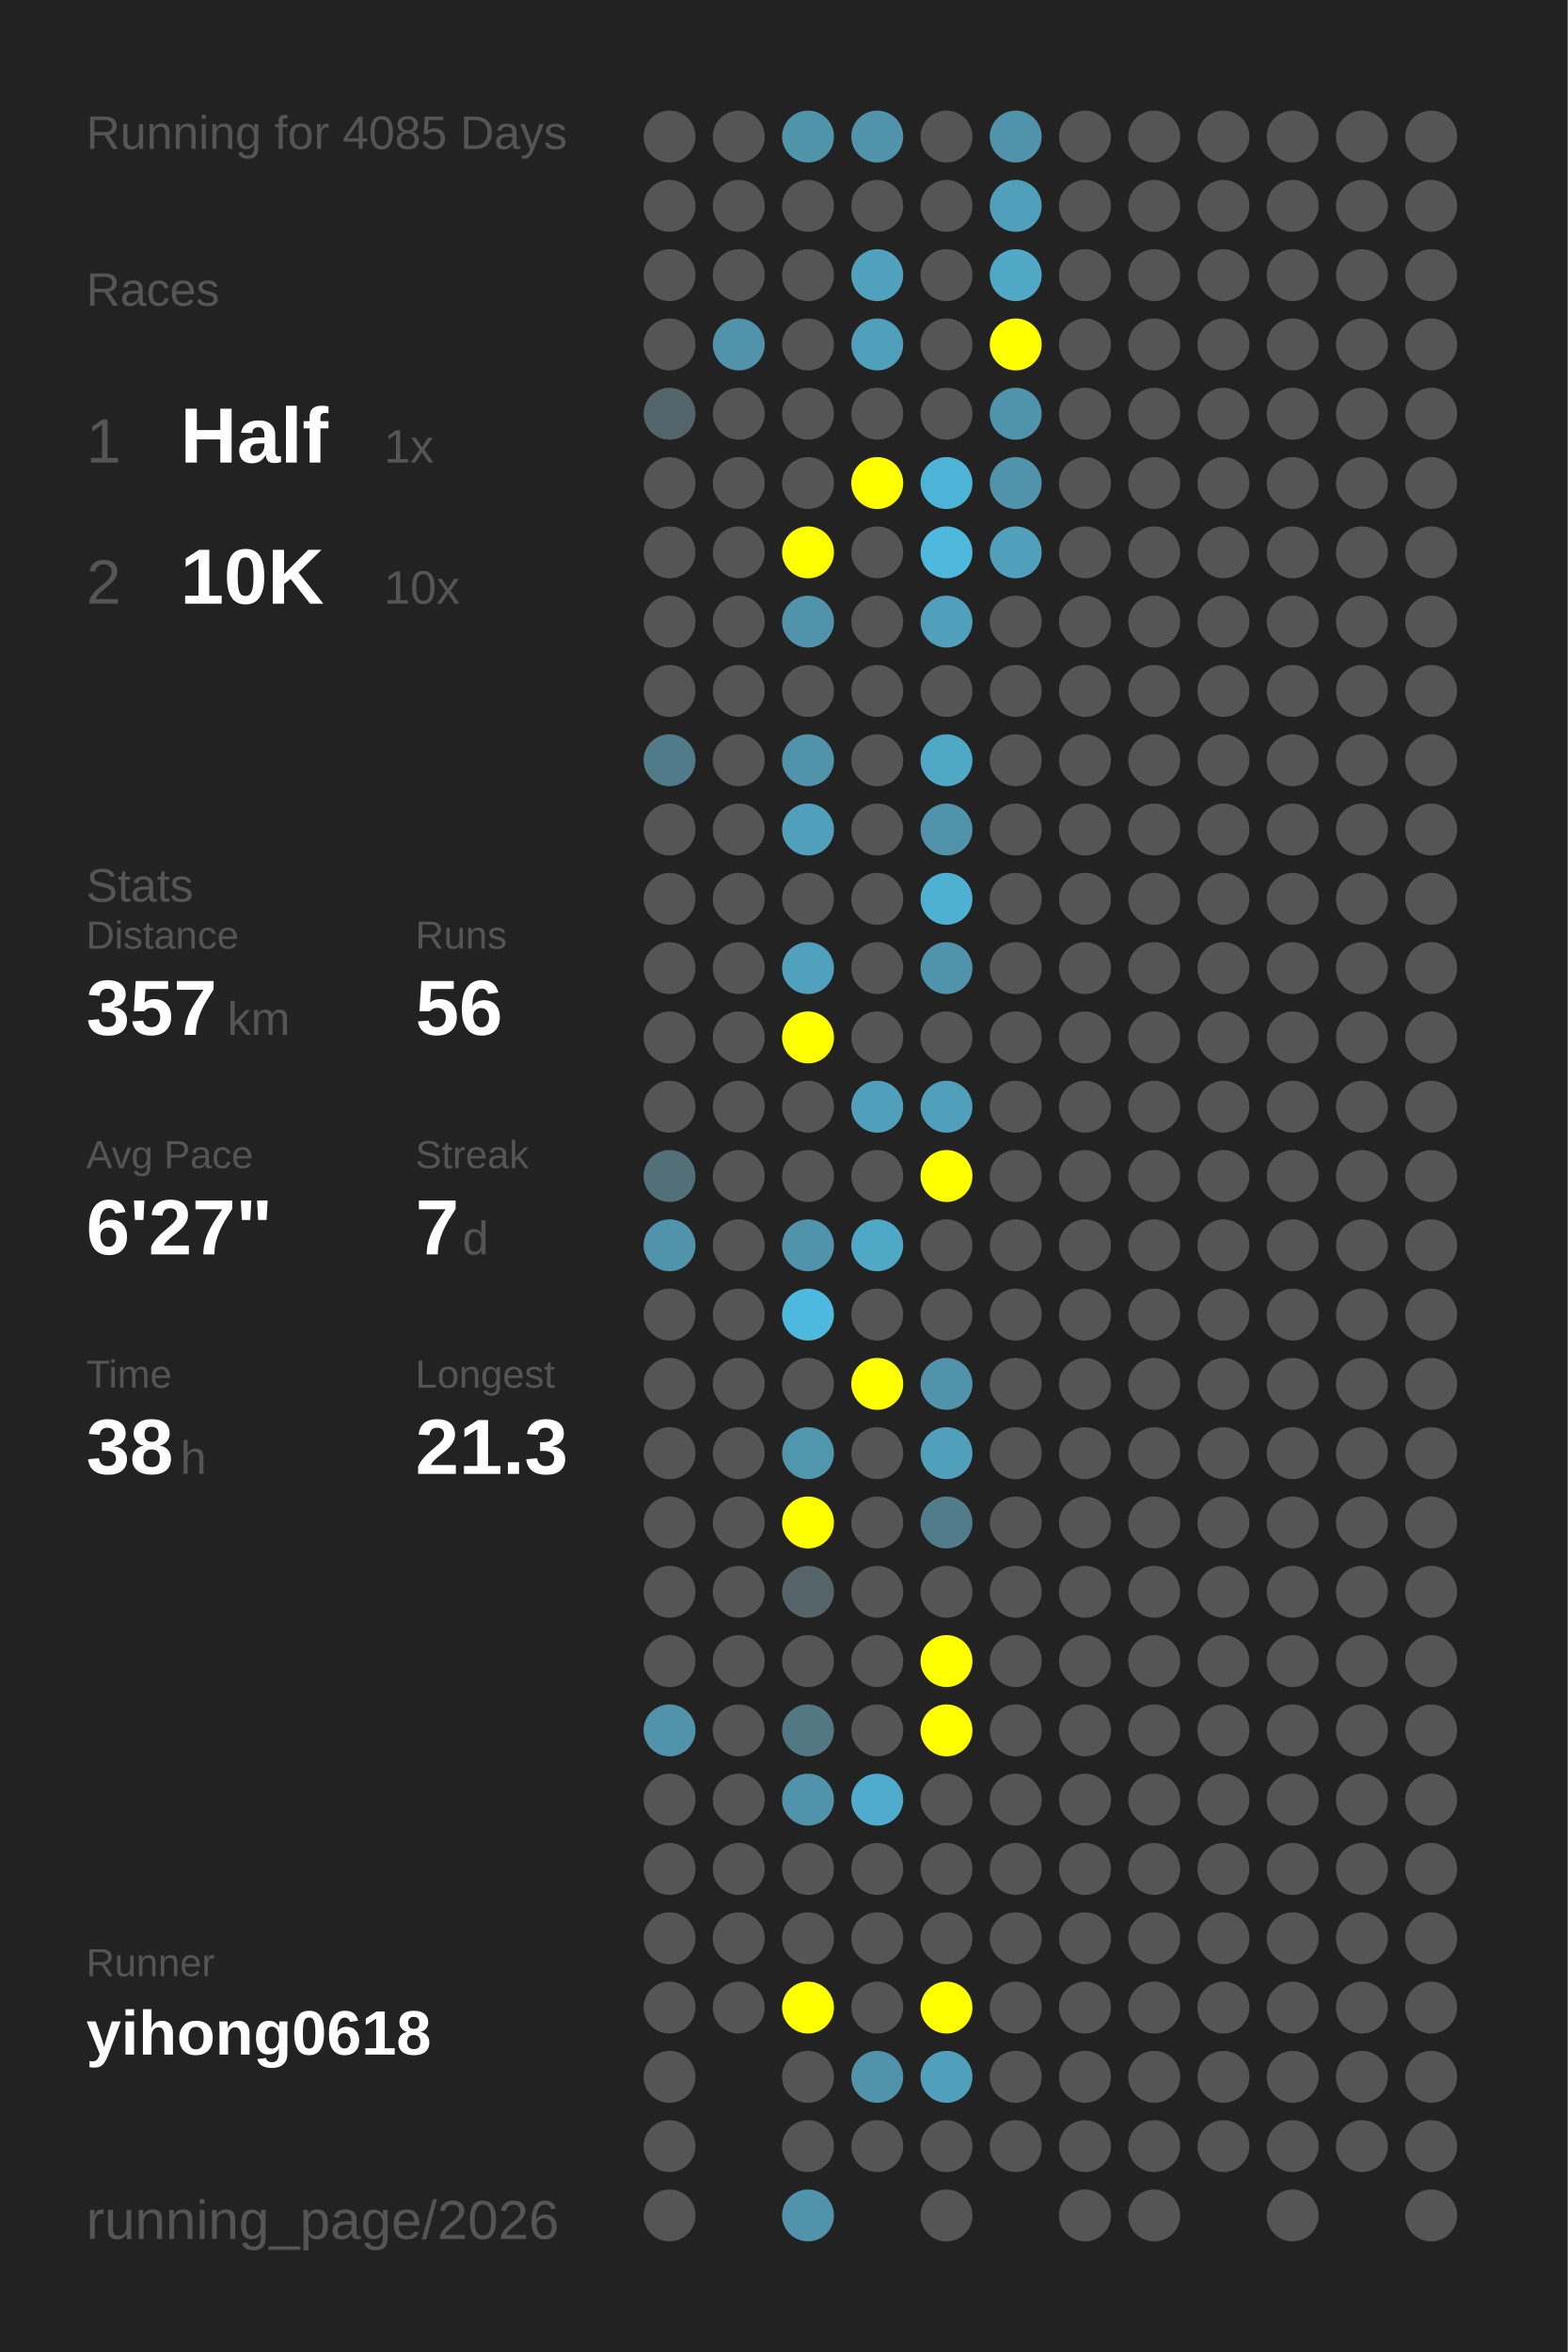
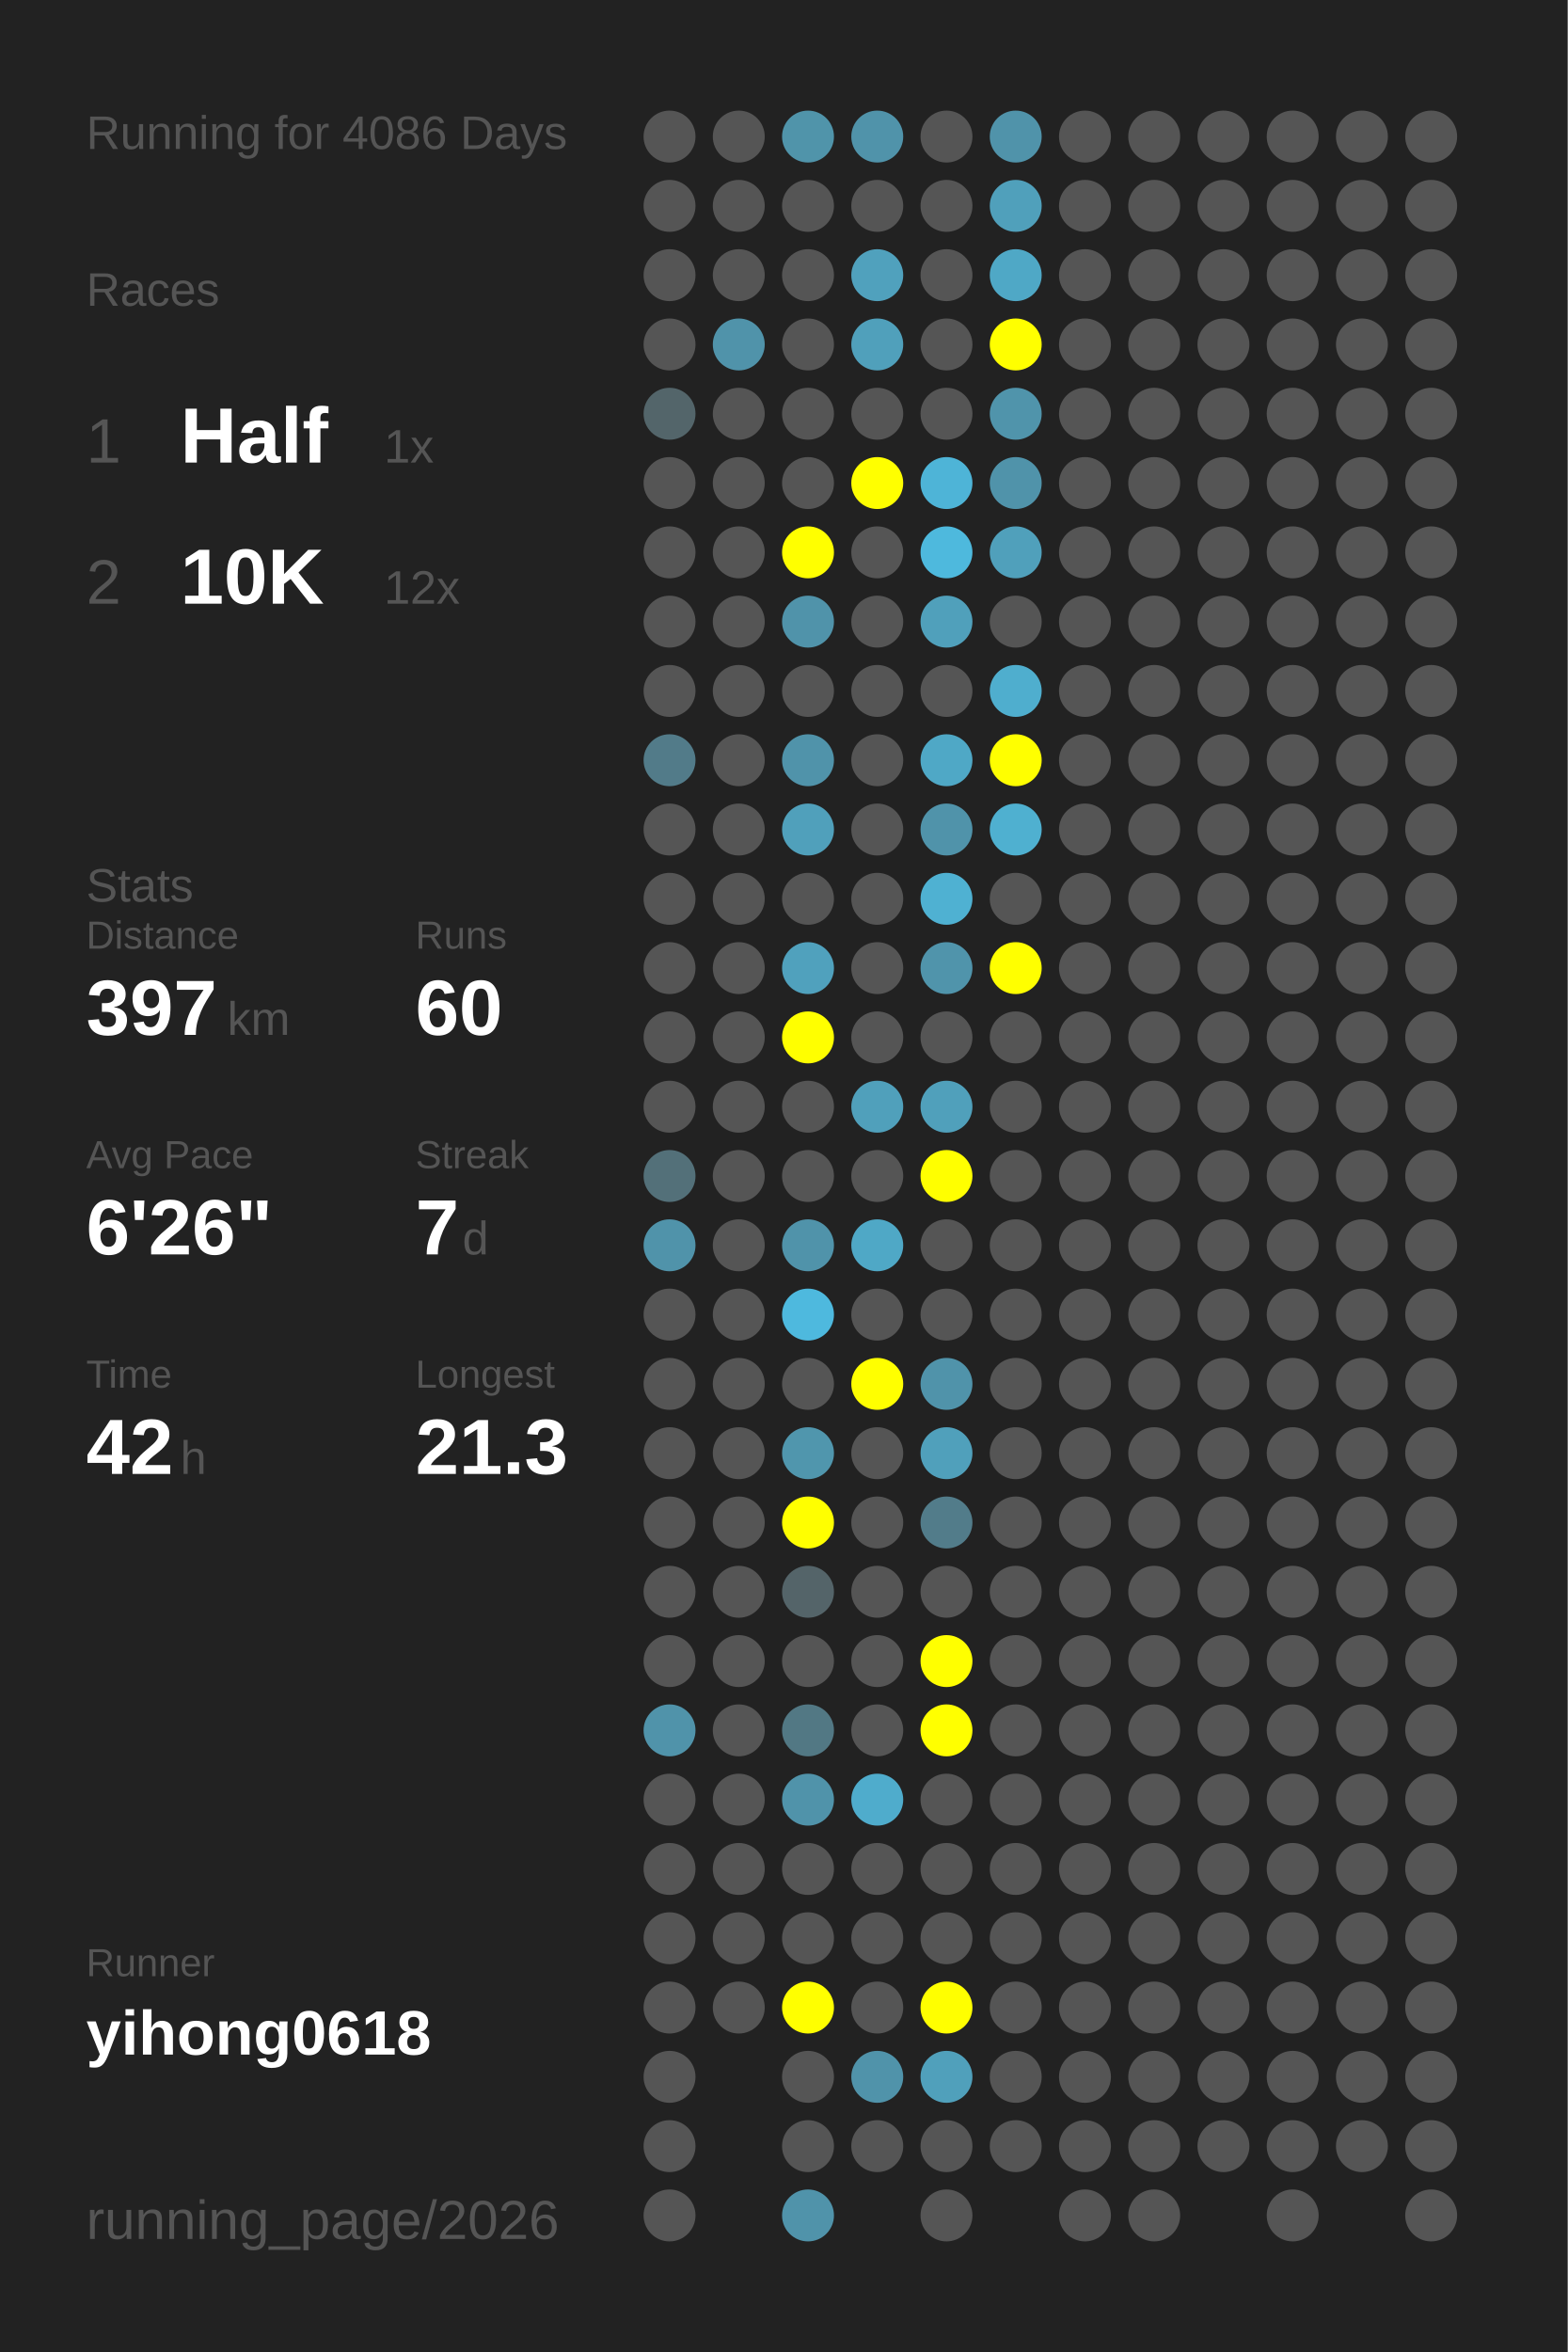
<svg xmlns="http://www.w3.org/2000/svg" baseProfile="full" height="300mm" version="1.1" viewBox="0,0,200,300" width="200mm">
  <defs />
  <rect fill="#222222" height="300" width="200" x="0" y="0" />
-   <text fill="#555555" style="font-size:6px; font-family:Arial;" x="11" y="19">Running for 4085 Days</text>
+   <text fill="#555555" style="font-size:6px; font-family:Arial;" x="11" y="19">Running for 4086 Days</text>
  <text fill="#555555" style="font-size:6px; font-family:Arial;" x="11" y="39">Races</text>
  <text fill="#555555" style="font-size:8px; font-family:Arial;" x="11" y="59">1</text>
  <text fill="#FFFFFF" style="font-size:10px; font-family:Arial; font-weight:bold;" x="23" y="59">Half</text>
  <text fill="#555555" style="font-size:6px; font-family:Arial;" x="49" y="59">1x</text>
  <text fill="#555555" style="font-size:8px; font-family:Arial;" x="11" y="77">2</text>
  <text fill="#FFFFFF" style="font-size:10px; font-family:Arial; font-weight:bold;" x="23" y="77">10K</text>
-   <text fill="#555555" style="font-size:6px; font-family:Arial;" x="49" y="77">10x</text>
+   <text fill="#555555" style="font-size:6px; font-family:Arial;" x="49" y="77">12x</text>
  <text fill="#555555" style="font-size:6px; font-family:Arial;" x="11" y="115">Stats</text>
  <text fill="#555555" style="font-size:5px; font-family:Arial;" x="11" y="121">Distance</text>
-   <text fill="#FFFFFF" style="font-size:10px; font-family:Arial; font-weight:bold;" x="11" y="132">357</text>
+   <text fill="#FFFFFF" style="font-size:10px; font-family:Arial; font-weight:bold;" x="11" y="132">397</text>
  <text fill="#555555" style="font-size:6px; font-family:Arial;" x="29" y="132">km</text>
  <text fill="#555555" style="font-size:5px; font-family:Arial;" x="53" y="121">Runs</text>
-   <text fill="#FFFFFF" style="font-size:10px; font-family:Arial; font-weight:bold;" x="53" y="132">56</text>
+   <text fill="#FFFFFF" style="font-size:10px; font-family:Arial; font-weight:bold;" x="53" y="132">60</text>
  <text fill="#555555" style="font-size:5px; font-family:Arial;" x="11" y="149">Avg Pace</text>
-   <text fill="#FFFFFF" style="font-size:10px; font-family:Arial; font-weight:bold;" x="11" y="160">6'27"</text>
+   <text fill="#FFFFFF" style="font-size:10px; font-family:Arial; font-weight:bold;" x="11" y="160">6'26"</text>
  <text fill="#555555" style="font-size:5px; font-family:Arial;" x="53" y="149">Streak</text>
  <text fill="#FFFFFF" style="font-size:10px; font-family:Arial; font-weight:bold;" x="53" y="160">7</text>
  <text fill="#555555" style="font-size:6px; font-family:Arial;" x="59" y="160">d</text>
  <text fill="#555555" style="font-size:5px; font-family:Arial;" x="11" y="177">Time</text>
-   <text fill="#FFFFFF" style="font-size:10px; font-family:Arial; font-weight:bold;" x="11" y="188">38</text>
+   <text fill="#FFFFFF" style="font-size:10px; font-family:Arial; font-weight:bold;" x="11" y="188">42</text>
  <text fill="#555555" style="font-size:6px; font-family:Arial;" x="23" y="188">h</text>
  <text fill="#555555" style="font-size:5px; font-family:Arial;" x="53" y="177">Longest</text>
  <text fill="#FFFFFF" style="font-size:10px; font-family:Arial; font-weight:bold;" x="53" y="188">21.3</text>
  <text fill="#555555" style="font-size:5px; font-family:Arial;" x="11" y="252.065">Runner</text>
  <text fill="#FFFFFF" style="font-size:8px; font-family:Arial; font-weight:bold;" x="11" y="262.065">yihong0618</text>
  <text fill="#555555" style="font-size:7px; font-family:Arial;" x="11" y="285.581">running_page/2026</text>
  <circle cx="85.417" cy="17.419" fill="#555555" r="3.312" />
  <circle cx="85.417" cy="26.258" fill="#555555" r="3.312" />
  <circle cx="85.417" cy="35.097" fill="#555555" r="3.312" />
  <circle cx="85.417" cy="43.935" fill="#555555" r="3.312" />
  <circle cx="85.417" cy="52.774" fill="#53656a" r="3.312" />
  <circle cx="85.417" cy="61.613" fill="#555555" r="3.312" />
  <circle cx="85.417" cy="70.452" fill="#555555" r="3.312" />
  <circle cx="85.417" cy="79.29" fill="#555555" r="3.312" />
  <circle cx="85.417" cy="88.129" fill="#555555" r="3.312" />
  <circle cx="85.417" cy="96.968" fill="#527b89" r="3.312" />
  <circle cx="85.417" cy="105.806" fill="#555555" r="3.312" />
  <circle cx="85.417" cy="114.645" fill="#555555" r="3.312" />
  <circle cx="85.417" cy="123.484" fill="#555555" r="3.312" />
  <circle cx="85.417" cy="132.323" fill="#555555" r="3.312" />
  <circle cx="85.417" cy="141.161" fill="#555555" r="3.312" />
  <circle cx="85.417" cy="150" fill="#537079" r="3.312" />
  <circle cx="85.417" cy="158.839" fill="#5093aa" r="3.312" />
  <circle cx="85.417" cy="167.677" fill="#555555" r="3.312" />
  <circle cx="85.417" cy="176.516" fill="#555555" r="3.312" />
  <circle cx="85.417" cy="185.355" fill="#555555" r="3.312" />
  <circle cx="85.417" cy="194.194" fill="#555555" r="3.312" />
  <circle cx="85.417" cy="203.032" fill="#555555" r="3.312" />
  <circle cx="85.417" cy="211.871" fill="#555555" r="3.312" />
  <circle cx="85.417" cy="220.71" fill="#5093aa" r="3.312" />
  <circle cx="85.417" cy="229.548" fill="#555555" r="3.312" />
  <circle cx="85.417" cy="238.387" fill="#555555" r="3.312" />
  <circle cx="85.417" cy="247.226" fill="#555555" r="3.312" />
  <circle cx="85.417" cy="256.065" fill="#555555" r="3.312" />
  <circle cx="85.417" cy="264.903" fill="#555555" r="3.312" />
  <circle cx="85.417" cy="273.742" fill="#555555" r="3.312" />
  <circle cx="85.417" cy="282.581" fill="#555555" r="3.312" />
  <circle cx="94.25" cy="17.419" fill="#555555" r="3.312" />
  <circle cx="94.25" cy="26.258" fill="#555555" r="3.312" />
  <circle cx="94.25" cy="35.097" fill="#555555" r="3.312" />
  <circle cx="94.25" cy="43.935" fill="#5093aa" r="3.312" />
  <circle cx="94.25" cy="52.774" fill="#555555" r="3.312" />
  <circle cx="94.25" cy="61.613" fill="#555555" r="3.312" />
  <circle cx="94.25" cy="70.452" fill="#555555" r="3.312" />
  <circle cx="94.25" cy="79.29" fill="#555555" r="3.312" />
  <circle cx="94.25" cy="88.129" fill="#555555" r="3.312" />
  <circle cx="94.25" cy="96.968" fill="#555555" r="3.312" />
  <circle cx="94.25" cy="105.806" fill="#555555" r="3.312" />
  <circle cx="94.25" cy="114.645" fill="#555555" r="3.312" />
  <circle cx="94.25" cy="123.484" fill="#555555" r="3.312" />
  <circle cx="94.25" cy="132.323" fill="#555555" r="3.312" />
  <circle cx="94.25" cy="141.161" fill="#555555" r="3.312" />
  <circle cx="94.25" cy="150" fill="#555555" r="3.312" />
  <circle cx="94.25" cy="158.839" fill="#555555" r="3.312" />
  <circle cx="94.25" cy="167.677" fill="#555555" r="3.312" />
  <circle cx="94.25" cy="176.516" fill="#555555" r="3.312" />
  <circle cx="94.25" cy="185.355" fill="#555555" r="3.312" />
  <circle cx="94.25" cy="194.194" fill="#555555" r="3.312" />
  <circle cx="94.25" cy="203.032" fill="#555555" r="3.312" />
  <circle cx="94.25" cy="211.871" fill="#555555" r="3.312" />
  <circle cx="94.25" cy="220.71" fill="#555555" r="3.312" />
  <circle cx="94.25" cy="229.548" fill="#555555" r="3.312" />
  <circle cx="94.25" cy="238.387" fill="#555555" r="3.312" />
  <circle cx="94.25" cy="247.226" fill="#555555" r="3.312" />
  <circle cx="94.25" cy="256.065" fill="#555555" r="3.312" />
  <circle cx="103.083" cy="17.419" fill="#5094aa" r="3.312" />
  <circle cx="103.083" cy="26.258" fill="#555555" r="3.312" />
  <circle cx="103.083" cy="35.097" fill="#555555" r="3.312" />
  <circle cx="103.083" cy="43.935" fill="#555555" r="3.312" />
  <circle cx="103.083" cy="52.774" fill="#555555" r="3.312" />
  <circle cx="103.083" cy="61.613" fill="#555555" r="3.312" />
  <circle cx="103.083" cy="70.452" fill="#FFFF00" r="3.312" />
  <circle cx="103.083" cy="79.29" fill="#5093aa" r="3.312" />
  <circle cx="103.083" cy="88.129" fill="#555555" r="3.312" />
  <circle cx="103.083" cy="96.968" fill="#5093aa" r="3.312" />
  <circle cx="103.083" cy="105.806" fill="#50a0bb" r="3.312" />
  <circle cx="103.083" cy="114.645" fill="#555555" r="3.312" />
  <circle cx="103.083" cy="123.484" fill="#50a1bd" r="3.312" />
  <circle cx="103.083" cy="132.323" fill="#FFFF00" r="3.312" />
  <circle cx="103.083" cy="141.161" fill="#555555" r="3.312" />
  <circle cx="103.083" cy="150" fill="#555555" r="3.312" />
  <circle cx="103.083" cy="158.839" fill="#5093aa" r="3.312" />
  <circle cx="103.083" cy="167.677" fill="#4eb9de" r="3.312" />
  <circle cx="103.083" cy="176.516" fill="#555555" r="3.312" />
  <circle cx="103.083" cy="185.355" fill="#5096ad" r="3.312" />
  <circle cx="103.083" cy="194.194" fill="#FFFF00" r="3.312" />
  <circle cx="103.083" cy="203.032" fill="#546469" r="3.312" />
  <circle cx="103.083" cy="211.871" fill="#555555" r="3.312" />
  <circle cx="103.083" cy="220.71" fill="#527884" r="3.312" />
  <circle cx="103.083" cy="229.548" fill="#5093aa" r="3.312" />
  <circle cx="103.083" cy="238.387" fill="#555555" r="3.312" />
  <circle cx="103.083" cy="247.226" fill="#555555" r="3.312" />
  <circle cx="103.083" cy="256.065" fill="#FFFF00" r="3.312" />
  <circle cx="103.083" cy="264.903" fill="#555555" r="3.312" />
  <circle cx="103.083" cy="273.742" fill="#555555" r="3.312" />
  <circle cx="103.083" cy="282.581" fill="#5093aa" r="3.312" />
  <circle cx="111.917" cy="17.419" fill="#5093aa" r="3.312" />
  <circle cx="111.917" cy="26.258" fill="#555555" r="3.312" />
  <circle cx="111.917" cy="35.097" fill="#50a1bd" r="3.312" />
  <circle cx="111.917" cy="43.935" fill="#50a0bb" r="3.312" />
  <circle cx="111.917" cy="52.774" fill="#555555" r="3.312" />
  <circle cx="111.917" cy="61.613" fill="#FFFF00" r="3.312" />
  <circle cx="111.917" cy="70.452" fill="#555555" r="3.312" />
  <circle cx="111.917" cy="79.29" fill="#555555" r="3.312" />
  <circle cx="111.917" cy="88.129" fill="#555555" r="3.312" />
  <circle cx="111.917" cy="96.968" fill="#555555" r="3.312" />
  <circle cx="111.917" cy="105.806" fill="#555555" r="3.312" />
  <circle cx="111.917" cy="114.645" fill="#555555" r="3.312" />
  <circle cx="111.917" cy="123.484" fill="#555555" r="3.312" />
  <circle cx="111.917" cy="132.323" fill="#555555" r="3.312" />
  <circle cx="111.917" cy="141.161" fill="#50a0bb" r="3.312" />
  <circle cx="111.917" cy="150" fill="#555555" r="3.312" />
  <circle cx="111.917" cy="158.839" fill="#4fa8c6" r="3.312" />
  <circle cx="111.917" cy="167.677" fill="#555555" r="3.312" />
  <circle cx="111.917" cy="176.516" fill="#FFFF00" r="3.312" />
  <circle cx="111.917" cy="185.355" fill="#555555" r="3.312" />
  <circle cx="111.917" cy="194.194" fill="#555555" r="3.312" />
  <circle cx="111.917" cy="203.032" fill="#555555" r="3.312" />
  <circle cx="111.917" cy="211.871" fill="#555555" r="3.312" />
  <circle cx="111.917" cy="220.71" fill="#555555" r="3.312" />
  <circle cx="111.917" cy="229.548" fill="#4faccc" r="3.312" />
  <circle cx="111.917" cy="238.387" fill="#555555" r="3.312" />
  <circle cx="111.917" cy="247.226" fill="#555555" r="3.312" />
  <circle cx="111.917" cy="256.065" fill="#555555" r="3.312" />
  <circle cx="111.917" cy="264.903" fill="#5093aa" r="3.312" />
  <circle cx="111.917" cy="273.742" fill="#555555" r="3.312" />
  <circle cx="120.75" cy="17.419" fill="#555555" r="3.312" />
  <circle cx="120.75" cy="26.258" fill="#555555" r="3.312" />
  <circle cx="120.75" cy="35.097" fill="#555555" r="3.312" />
  <circle cx="120.75" cy="43.935" fill="#555555" r="3.312" />
  <circle cx="120.75" cy="52.774" fill="#555555" r="3.312" />
  <circle cx="120.75" cy="61.613" fill="#4eb4d7" r="3.312" />
  <circle cx="120.75" cy="70.452" fill="#4eb9dd" r="3.312" />
  <circle cx="120.75" cy="79.29" fill="#50a0bb" r="3.312" />
  <circle cx="120.75" cy="88.129" fill="#555555" r="3.312" />
  <circle cx="120.75" cy="96.968" fill="#4fa8c6" r="3.312" />
  <circle cx="120.75" cy="105.806" fill="#5093aa" r="3.312" />
  <circle cx="120.75" cy="114.645" fill="#4fb1d2" r="3.312" />
  <circle cx="120.75" cy="123.484" fill="#5094ab" r="3.312" />
  <circle cx="120.75" cy="132.323" fill="#555555" r="3.312" />
  <circle cx="120.75" cy="141.161" fill="#50a0bb" r="3.312" />
  <circle cx="120.75" cy="150" fill="#FFFF00" r="3.312" />
  <circle cx="120.75" cy="158.839" fill="#555555" r="3.312" />
  <circle cx="120.75" cy="167.677" fill="#555555" r="3.312" />
  <circle cx="120.75" cy="176.516" fill="#5093aa" r="3.312" />
  <circle cx="120.75" cy="185.355" fill="#50a0bb" r="3.312" />
  <circle cx="120.75" cy="194.194" fill="#527c8a" r="3.312" />
  <circle cx="120.75" cy="203.032" fill="#555555" r="3.312" />
  <circle cx="120.75" cy="211.871" fill="#FFFF00" r="3.312" />
  <circle cx="120.75" cy="220.71" fill="#FFFF00" r="3.312" />
  <circle cx="120.75" cy="229.548" fill="#555555" r="3.312" />
  <circle cx="120.75" cy="238.387" fill="#555555" r="3.312" />
  <circle cx="120.75" cy="247.226" fill="#555555" r="3.312" />
  <circle cx="120.75" cy="256.065" fill="#FFFF00" r="3.312" />
  <circle cx="120.75" cy="264.903" fill="#50a0bb" r="3.312" />
  <circle cx="120.75" cy="273.742" fill="#555555" r="3.312" />
  <circle cx="120.75" cy="282.581" fill="#555555" r="3.312" />
  <circle cx="129.583" cy="17.419" fill="#5093aa" r="3.312" />
  <circle cx="129.583" cy="26.258" fill="#50a0bb" r="3.312" />
  <circle cx="129.583" cy="35.097" fill="#4fa8c6" r="3.312" />
  <circle cx="129.583" cy="43.935" fill="#FFFF00" r="3.312" />
  <circle cx="129.583" cy="52.774" fill="#5094ab" r="3.312" />
  <circle cx="129.583" cy="61.613" fill="#5093aa" r="3.312" />
  <circle cx="129.583" cy="70.452" fill="#50a0bb" r="3.312" />
  <circle cx="129.583" cy="79.29" fill="#555555" r="3.312" />
-   <circle cx="129.583" cy="88.129" fill="#555555" r="3.312" />
-   <circle cx="129.583" cy="96.968" fill="#555555" r="3.312" />
-   <circle cx="129.583" cy="105.806" fill="#555555" r="3.312" />
+   <circle cx="129.583" cy="88.129" fill="#4faece" r="3.312" />
+   <circle cx="129.583" cy="96.968" fill="#FFFF00" r="3.312" />
+   <circle cx="129.583" cy="105.806" fill="#4fb0d0" r="3.312" />
  <circle cx="129.583" cy="114.645" fill="#555555" r="3.312" />
-   <circle cx="129.583" cy="123.484" fill="#555555" r="3.312" />
+   <circle cx="129.583" cy="123.484" fill="#FFFF00" r="3.312" />
  <circle cx="129.583" cy="132.323" fill="#555555" r="3.312" />
  <circle cx="129.583" cy="141.161" fill="#555555" r="3.312" />
  <circle cx="129.583" cy="150" fill="#555555" r="3.312" />
  <circle cx="129.583" cy="158.839" fill="#555555" r="3.312" />
  <circle cx="129.583" cy="167.677" fill="#555555" r="3.312" />
  <circle cx="129.583" cy="176.516" fill="#555555" r="3.312" />
  <circle cx="129.583" cy="185.355" fill="#555555" r="3.312" />
  <circle cx="129.583" cy="194.194" fill="#555555" r="3.312" />
  <circle cx="129.583" cy="203.032" fill="#555555" r="3.312" />
  <circle cx="129.583" cy="211.871" fill="#555555" r="3.312" />
  <circle cx="129.583" cy="220.71" fill="#555555" r="3.312" />
  <circle cx="129.583" cy="229.548" fill="#555555" r="3.312" />
  <circle cx="129.583" cy="238.387" fill="#555555" r="3.312" />
  <circle cx="129.583" cy="247.226" fill="#555555" r="3.312" />
  <circle cx="129.583" cy="256.065" fill="#555555" r="3.312" />
  <circle cx="129.583" cy="264.903" fill="#555555" r="3.312" />
  <circle cx="129.583" cy="273.742" fill="#555555" r="3.312" />
  <circle cx="138.417" cy="17.419" fill="#555555" r="3.312" />
  <circle cx="138.417" cy="26.258" fill="#555555" r="3.312" />
  <circle cx="138.417" cy="35.097" fill="#555555" r="3.312" />
  <circle cx="138.417" cy="43.935" fill="#555555" r="3.312" />
  <circle cx="138.417" cy="52.774" fill="#555555" r="3.312" />
  <circle cx="138.417" cy="61.613" fill="#555555" r="3.312" />
  <circle cx="138.417" cy="70.452" fill="#555555" r="3.312" />
  <circle cx="138.417" cy="79.29" fill="#555555" r="3.312" />
  <circle cx="138.417" cy="88.129" fill="#555555" r="3.312" />
  <circle cx="138.417" cy="96.968" fill="#555555" r="3.312" />
  <circle cx="138.417" cy="105.806" fill="#555555" r="3.312" />
  <circle cx="138.417" cy="114.645" fill="#555555" r="3.312" />
  <circle cx="138.417" cy="123.484" fill="#555555" r="3.312" />
  <circle cx="138.417" cy="132.323" fill="#555555" r="3.312" />
  <circle cx="138.417" cy="141.161" fill="#555555" r="3.312" />
  <circle cx="138.417" cy="150" fill="#555555" r="3.312" />
  <circle cx="138.417" cy="158.839" fill="#555555" r="3.312" />
  <circle cx="138.417" cy="167.677" fill="#555555" r="3.312" />
  <circle cx="138.417" cy="176.516" fill="#555555" r="3.312" />
  <circle cx="138.417" cy="185.355" fill="#555555" r="3.312" />
  <circle cx="138.417" cy="194.194" fill="#555555" r="3.312" />
  <circle cx="138.417" cy="203.032" fill="#555555" r="3.312" />
  <circle cx="138.417" cy="211.871" fill="#555555" r="3.312" />
  <circle cx="138.417" cy="220.71" fill="#555555" r="3.312" />
  <circle cx="138.417" cy="229.548" fill="#555555" r="3.312" />
  <circle cx="138.417" cy="238.387" fill="#555555" r="3.312" />
  <circle cx="138.417" cy="247.226" fill="#555555" r="3.312" />
  <circle cx="138.417" cy="256.065" fill="#555555" r="3.312" />
  <circle cx="138.417" cy="264.903" fill="#555555" r="3.312" />
  <circle cx="138.417" cy="273.742" fill="#555555" r="3.312" />
  <circle cx="138.417" cy="282.581" fill="#555555" r="3.312" />
  <circle cx="147.25" cy="17.419" fill="#555555" r="3.312" />
  <circle cx="147.25" cy="26.258" fill="#555555" r="3.312" />
  <circle cx="147.25" cy="35.097" fill="#555555" r="3.312" />
  <circle cx="147.25" cy="43.935" fill="#555555" r="3.312" />
  <circle cx="147.25" cy="52.774" fill="#555555" r="3.312" />
  <circle cx="147.25" cy="61.613" fill="#555555" r="3.312" />
  <circle cx="147.25" cy="70.452" fill="#555555" r="3.312" />
  <circle cx="147.25" cy="79.29" fill="#555555" r="3.312" />
  <circle cx="147.25" cy="88.129" fill="#555555" r="3.312" />
  <circle cx="147.25" cy="96.968" fill="#555555" r="3.312" />
  <circle cx="147.25" cy="105.806" fill="#555555" r="3.312" />
  <circle cx="147.25" cy="114.645" fill="#555555" r="3.312" />
  <circle cx="147.25" cy="123.484" fill="#555555" r="3.312" />
  <circle cx="147.25" cy="132.323" fill="#555555" r="3.312" />
  <circle cx="147.25" cy="141.161" fill="#555555" r="3.312" />
  <circle cx="147.25" cy="150" fill="#555555" r="3.312" />
  <circle cx="147.25" cy="158.839" fill="#555555" r="3.312" />
  <circle cx="147.25" cy="167.677" fill="#555555" r="3.312" />
  <circle cx="147.25" cy="176.516" fill="#555555" r="3.312" />
  <circle cx="147.25" cy="185.355" fill="#555555" r="3.312" />
  <circle cx="147.25" cy="194.194" fill="#555555" r="3.312" />
  <circle cx="147.25" cy="203.032" fill="#555555" r="3.312" />
  <circle cx="147.25" cy="211.871" fill="#555555" r="3.312" />
  <circle cx="147.25" cy="220.71" fill="#555555" r="3.312" />
  <circle cx="147.25" cy="229.548" fill="#555555" r="3.312" />
  <circle cx="147.25" cy="238.387" fill="#555555" r="3.312" />
  <circle cx="147.25" cy="247.226" fill="#555555" r="3.312" />
  <circle cx="147.25" cy="256.065" fill="#555555" r="3.312" />
  <circle cx="147.25" cy="264.903" fill="#555555" r="3.312" />
  <circle cx="147.25" cy="273.742" fill="#555555" r="3.312" />
  <circle cx="147.25" cy="282.581" fill="#555555" r="3.312" />
  <circle cx="156.083" cy="17.419" fill="#555555" r="3.312" />
  <circle cx="156.083" cy="26.258" fill="#555555" r="3.312" />
  <circle cx="156.083" cy="35.097" fill="#555555" r="3.312" />
  <circle cx="156.083" cy="43.935" fill="#555555" r="3.312" />
  <circle cx="156.083" cy="52.774" fill="#555555" r="3.312" />
  <circle cx="156.083" cy="61.613" fill="#555555" r="3.312" />
  <circle cx="156.083" cy="70.452" fill="#555555" r="3.312" />
  <circle cx="156.083" cy="79.29" fill="#555555" r="3.312" />
  <circle cx="156.083" cy="88.129" fill="#555555" r="3.312" />
  <circle cx="156.083" cy="96.968" fill="#555555" r="3.312" />
  <circle cx="156.083" cy="105.806" fill="#555555" r="3.312" />
  <circle cx="156.083" cy="114.645" fill="#555555" r="3.312" />
  <circle cx="156.083" cy="123.484" fill="#555555" r="3.312" />
  <circle cx="156.083" cy="132.323" fill="#555555" r="3.312" />
  <circle cx="156.083" cy="141.161" fill="#555555" r="3.312" />
  <circle cx="156.083" cy="150" fill="#555555" r="3.312" />
  <circle cx="156.083" cy="158.839" fill="#555555" r="3.312" />
  <circle cx="156.083" cy="167.677" fill="#555555" r="3.312" />
  <circle cx="156.083" cy="176.516" fill="#555555" r="3.312" />
  <circle cx="156.083" cy="185.355" fill="#555555" r="3.312" />
  <circle cx="156.083" cy="194.194" fill="#555555" r="3.312" />
  <circle cx="156.083" cy="203.032" fill="#555555" r="3.312" />
  <circle cx="156.083" cy="211.871" fill="#555555" r="3.312" />
  <circle cx="156.083" cy="220.71" fill="#555555" r="3.312" />
  <circle cx="156.083" cy="229.548" fill="#555555" r="3.312" />
  <circle cx="156.083" cy="238.387" fill="#555555" r="3.312" />
  <circle cx="156.083" cy="247.226" fill="#555555" r="3.312" />
  <circle cx="156.083" cy="256.065" fill="#555555" r="3.312" />
  <circle cx="156.083" cy="264.903" fill="#555555" r="3.312" />
  <circle cx="156.083" cy="273.742" fill="#555555" r="3.312" />
  <circle cx="164.917" cy="17.419" fill="#555555" r="3.312" />
  <circle cx="164.917" cy="26.258" fill="#555555" r="3.312" />
  <circle cx="164.917" cy="35.097" fill="#555555" r="3.312" />
  <circle cx="164.917" cy="43.935" fill="#555555" r="3.312" />
  <circle cx="164.917" cy="52.774" fill="#555555" r="3.312" />
  <circle cx="164.917" cy="61.613" fill="#555555" r="3.312" />
  <circle cx="164.917" cy="70.452" fill="#555555" r="3.312" />
  <circle cx="164.917" cy="79.29" fill="#555555" r="3.312" />
  <circle cx="164.917" cy="88.129" fill="#555555" r="3.312" />
  <circle cx="164.917" cy="96.968" fill="#555555" r="3.312" />
  <circle cx="164.917" cy="105.806" fill="#555555" r="3.312" />
  <circle cx="164.917" cy="114.645" fill="#555555" r="3.312" />
  <circle cx="164.917" cy="123.484" fill="#555555" r="3.312" />
  <circle cx="164.917" cy="132.323" fill="#555555" r="3.312" />
  <circle cx="164.917" cy="141.161" fill="#555555" r="3.312" />
  <circle cx="164.917" cy="150" fill="#555555" r="3.312" />
  <circle cx="164.917" cy="158.839" fill="#555555" r="3.312" />
  <circle cx="164.917" cy="167.677" fill="#555555" r="3.312" />
  <circle cx="164.917" cy="176.516" fill="#555555" r="3.312" />
  <circle cx="164.917" cy="185.355" fill="#555555" r="3.312" />
  <circle cx="164.917" cy="194.194" fill="#555555" r="3.312" />
  <circle cx="164.917" cy="203.032" fill="#555555" r="3.312" />
  <circle cx="164.917" cy="211.871" fill="#555555" r="3.312" />
  <circle cx="164.917" cy="220.71" fill="#555555" r="3.312" />
  <circle cx="164.917" cy="229.548" fill="#555555" r="3.312" />
  <circle cx="164.917" cy="238.387" fill="#555555" r="3.312" />
  <circle cx="164.917" cy="247.226" fill="#555555" r="3.312" />
  <circle cx="164.917" cy="256.065" fill="#555555" r="3.312" />
  <circle cx="164.917" cy="264.903" fill="#555555" r="3.312" />
  <circle cx="164.917" cy="273.742" fill="#555555" r="3.312" />
  <circle cx="164.917" cy="282.581" fill="#555555" r="3.312" />
  <circle cx="173.75" cy="17.419" fill="#555555" r="3.312" />
  <circle cx="173.75" cy="26.258" fill="#555555" r="3.312" />
  <circle cx="173.75" cy="35.097" fill="#555555" r="3.312" />
  <circle cx="173.75" cy="43.935" fill="#555555" r="3.312" />
  <circle cx="173.75" cy="52.774" fill="#555555" r="3.312" />
  <circle cx="173.75" cy="61.613" fill="#555555" r="3.312" />
  <circle cx="173.75" cy="70.452" fill="#555555" r="3.312" />
  <circle cx="173.75" cy="79.29" fill="#555555" r="3.312" />
  <circle cx="173.75" cy="88.129" fill="#555555" r="3.312" />
  <circle cx="173.75" cy="96.968" fill="#555555" r="3.312" />
  <circle cx="173.75" cy="105.806" fill="#555555" r="3.312" />
  <circle cx="173.75" cy="114.645" fill="#555555" r="3.312" />
  <circle cx="173.75" cy="123.484" fill="#555555" r="3.312" />
  <circle cx="173.75" cy="132.323" fill="#555555" r="3.312" />
  <circle cx="173.75" cy="141.161" fill="#555555" r="3.312" />
  <circle cx="173.75" cy="150" fill="#555555" r="3.312" />
  <circle cx="173.75" cy="158.839" fill="#555555" r="3.312" />
  <circle cx="173.75" cy="167.677" fill="#555555" r="3.312" />
  <circle cx="173.75" cy="176.516" fill="#555555" r="3.312" />
  <circle cx="173.75" cy="185.355" fill="#555555" r="3.312" />
  <circle cx="173.75" cy="194.194" fill="#555555" r="3.312" />
  <circle cx="173.75" cy="203.032" fill="#555555" r="3.312" />
  <circle cx="173.75" cy="211.871" fill="#555555" r="3.312" />
  <circle cx="173.75" cy="220.71" fill="#555555" r="3.312" />
  <circle cx="173.75" cy="229.548" fill="#555555" r="3.312" />
  <circle cx="173.75" cy="238.387" fill="#555555" r="3.312" />
  <circle cx="173.75" cy="247.226" fill="#555555" r="3.312" />
  <circle cx="173.75" cy="256.065" fill="#555555" r="3.312" />
  <circle cx="173.75" cy="264.903" fill="#555555" r="3.312" />
  <circle cx="173.75" cy="273.742" fill="#555555" r="3.312" />
  <circle cx="182.583" cy="17.419" fill="#555555" r="3.312" />
  <circle cx="182.583" cy="26.258" fill="#555555" r="3.312" />
  <circle cx="182.583" cy="35.097" fill="#555555" r="3.312" />
  <circle cx="182.583" cy="43.935" fill="#555555" r="3.312" />
  <circle cx="182.583" cy="52.774" fill="#555555" r="3.312" />
  <circle cx="182.583" cy="61.613" fill="#555555" r="3.312" />
  <circle cx="182.583" cy="70.452" fill="#555555" r="3.312" />
  <circle cx="182.583" cy="79.29" fill="#555555" r="3.312" />
  <circle cx="182.583" cy="88.129" fill="#555555" r="3.312" />
  <circle cx="182.583" cy="96.968" fill="#555555" r="3.312" />
  <circle cx="182.583" cy="105.806" fill="#555555" r="3.312" />
  <circle cx="182.583" cy="114.645" fill="#555555" r="3.312" />
  <circle cx="182.583" cy="123.484" fill="#555555" r="3.312" />
  <circle cx="182.583" cy="132.323" fill="#555555" r="3.312" />
  <circle cx="182.583" cy="141.161" fill="#555555" r="3.312" />
  <circle cx="182.583" cy="150" fill="#555555" r="3.312" />
  <circle cx="182.583" cy="158.839" fill="#555555" r="3.312" />
  <circle cx="182.583" cy="167.677" fill="#555555" r="3.312" />
  <circle cx="182.583" cy="176.516" fill="#555555" r="3.312" />
  <circle cx="182.583" cy="185.355" fill="#555555" r="3.312" />
  <circle cx="182.583" cy="194.194" fill="#555555" r="3.312" />
  <circle cx="182.583" cy="203.032" fill="#555555" r="3.312" />
  <circle cx="182.583" cy="211.871" fill="#555555" r="3.312" />
  <circle cx="182.583" cy="220.71" fill="#555555" r="3.312" />
  <circle cx="182.583" cy="229.548" fill="#555555" r="3.312" />
  <circle cx="182.583" cy="238.387" fill="#555555" r="3.312" />
  <circle cx="182.583" cy="247.226" fill="#555555" r="3.312" />
  <circle cx="182.583" cy="256.065" fill="#555555" r="3.312" />
  <circle cx="182.583" cy="264.903" fill="#555555" r="3.312" />
  <circle cx="182.583" cy="273.742" fill="#555555" r="3.312" />
  <circle cx="182.583" cy="282.581" fill="#555555" r="3.312" />
</svg>
